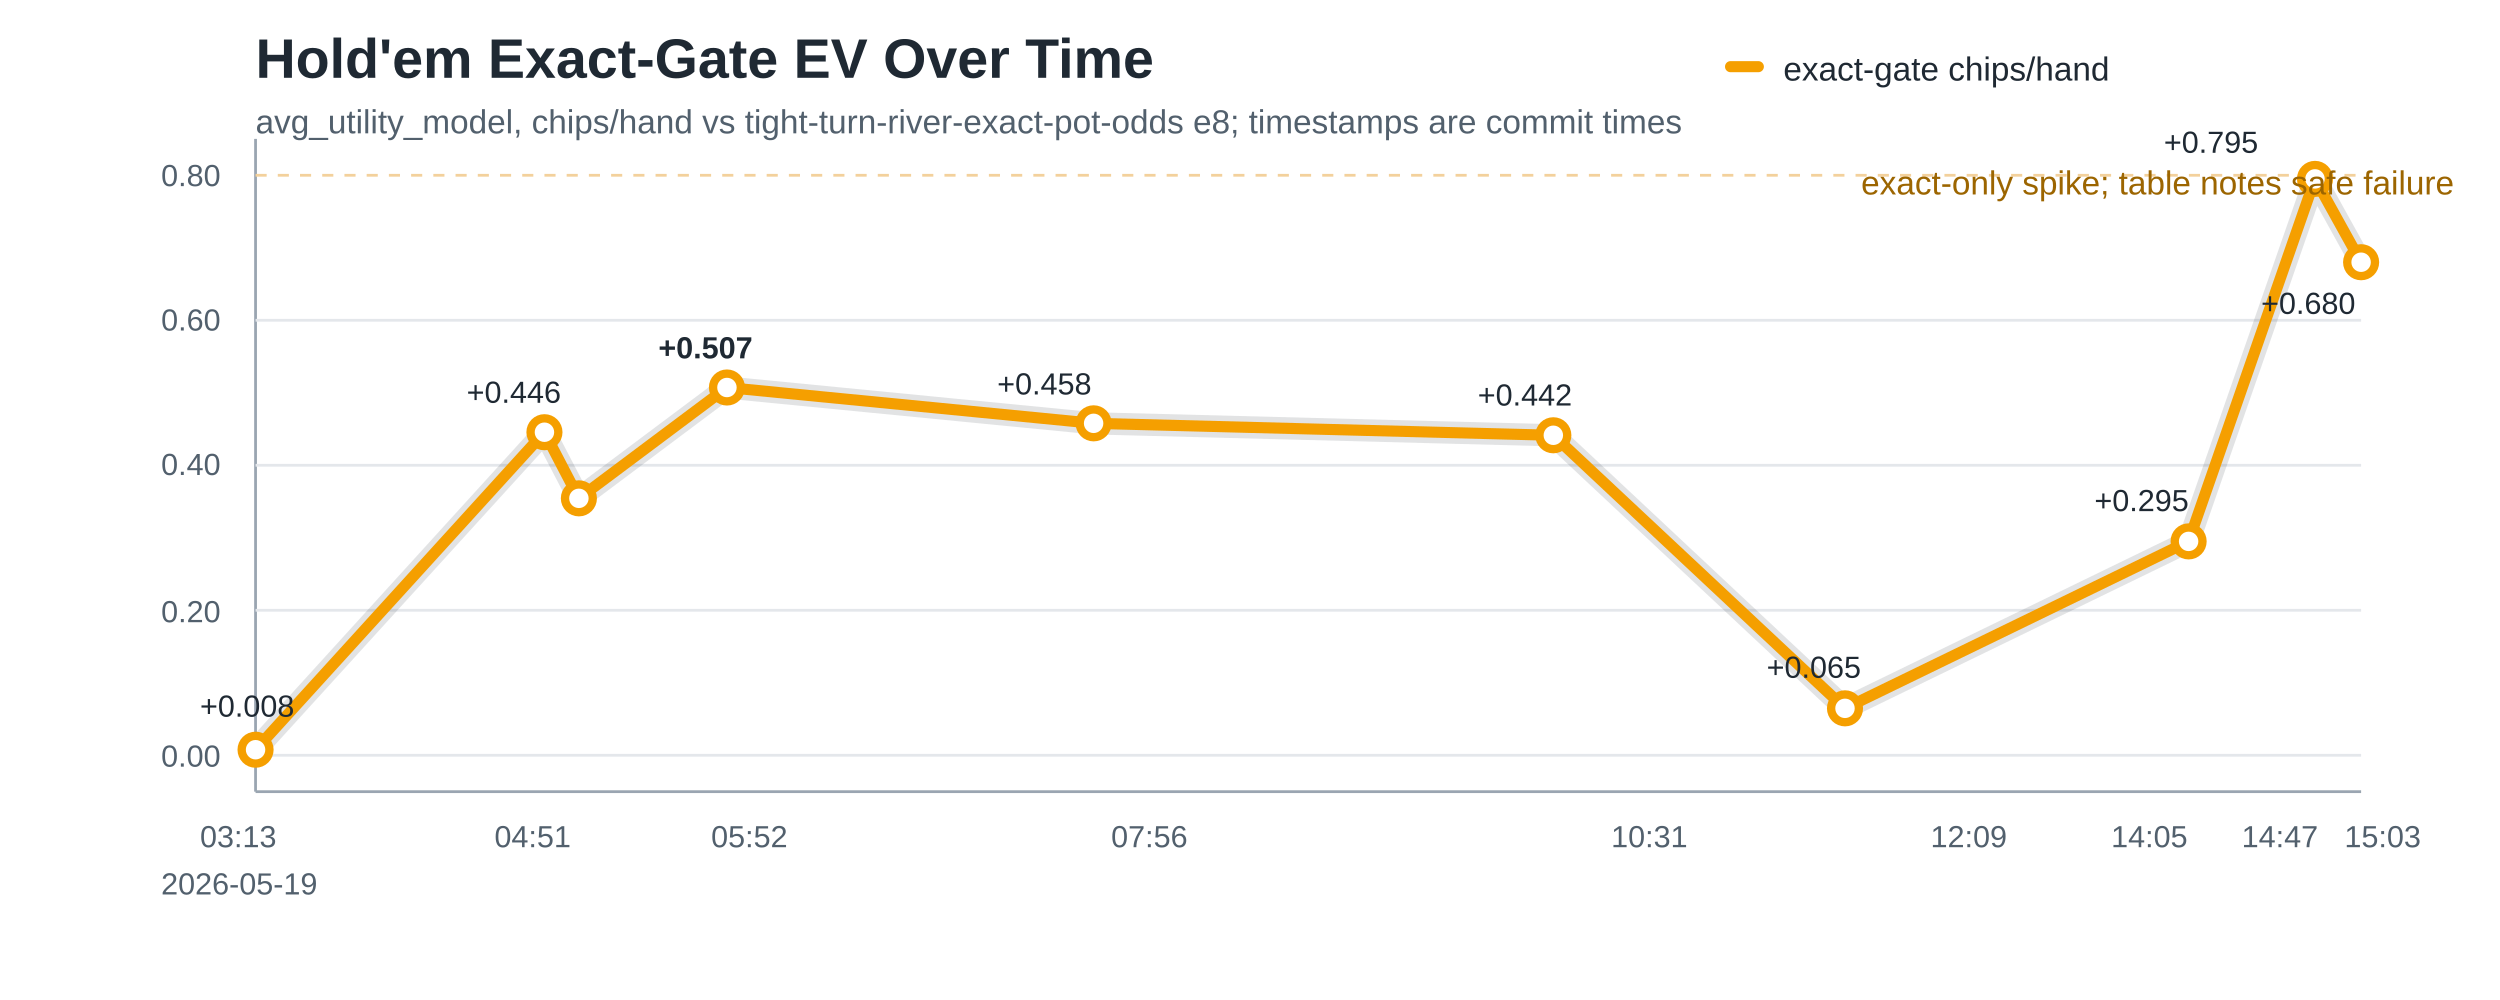
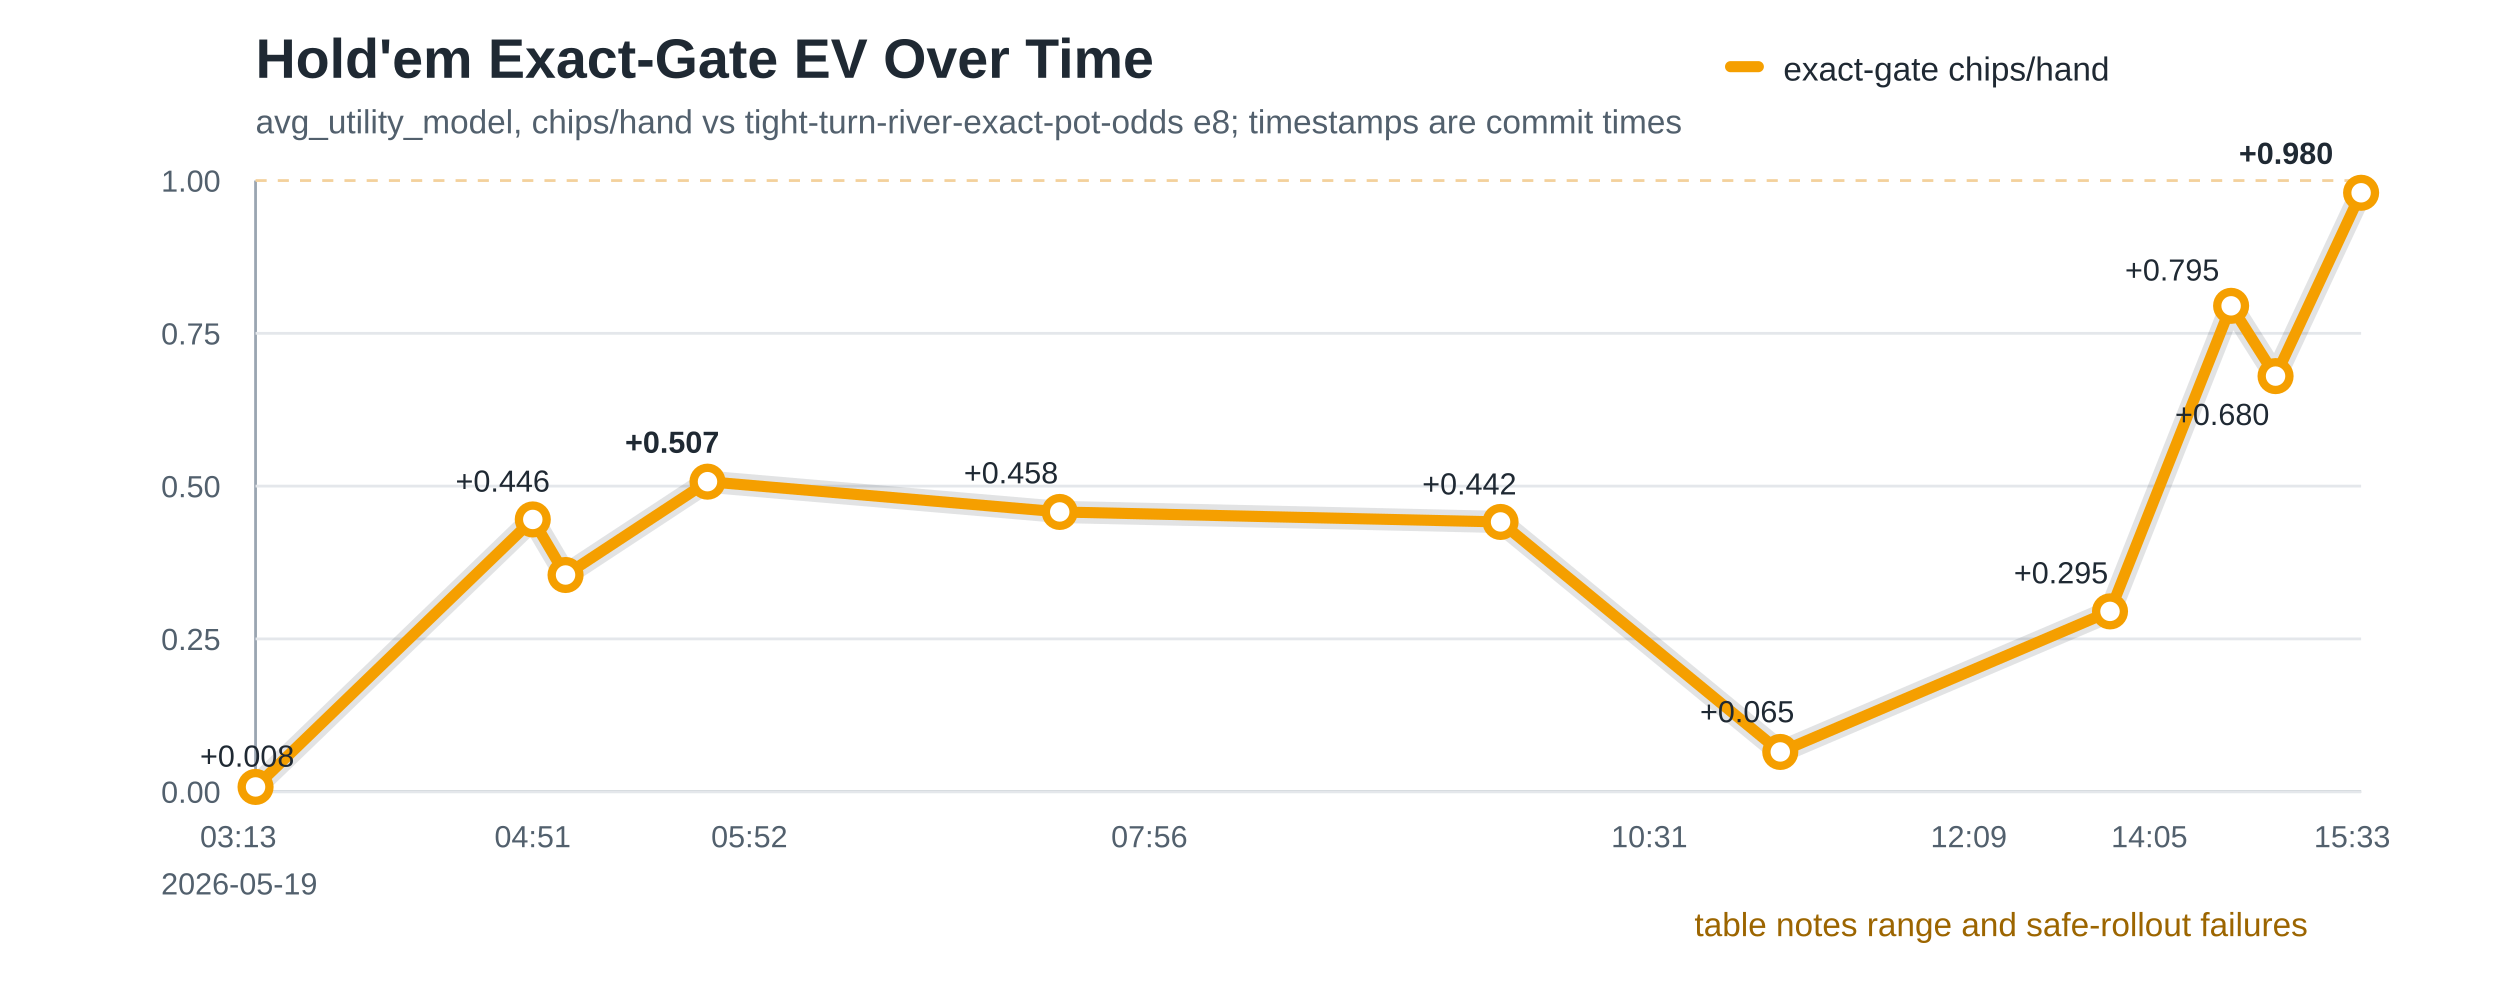
<svg xmlns="http://www.w3.org/2000/svg" width="900" height="360" viewBox="0 0 900 360" role="img" aria-labelledby="title desc">
  <rect width="900" height="360" fill="#ffffff" />
  <text x="92" y="28" font-family="Arial, Helvetica, sans-serif" font-size="20" font-weight="700" fill="#1f2933">Hold'em Exact-Gate EV Over Time</text>
  <text x="92" y="48" font-family="Arial, Helvetica, sans-serif" font-size="12" fill="#52606d">avg_utility_model, chips/hand vs tight-turn-river-exact-pot-odds e8; timestamps are commit times</text>
  <line x1="92" y1="285" x2="850" y2="285" stroke="#9aa5b1" stroke-width="1" />
-   <line x1="92" y1="50" x2="92" y2="285" stroke="#9aa5b1" stroke-width="1" />
+   <line x1="92" y1="65" x2="92" y2="285" stroke="#9aa5b1" stroke-width="1" />
  <g font-family="Arial, Helvetica, sans-serif" font-size="11" fill="#52606d">
-     <line x1="92" y1="271.9" x2="850" y2="271.9" stroke="#e4e7eb" stroke-width="1" />
-     <text x="58" y="276">0.00</text>
-     <line x1="92" y1="219.7" x2="850" y2="219.7" stroke="#e4e7eb" stroke-width="1" />
-     <text x="58" y="224">0.20</text>
-     <line x1="92" y1="167.5" x2="850" y2="167.5" stroke="#e4e7eb" stroke-width="1" />
-     <text x="58" y="171">0.40</text>
-     <line x1="92" y1="115.3" x2="850" y2="115.3" stroke="#e4e7eb" stroke-width="1" />
-     <text x="58" y="119">0.60</text>
-     <line x1="92" y1="63.1" x2="850" y2="63.1" stroke="#f3d19c" stroke-width="1" stroke-dasharray="4 4" />
-     <text x="58" y="67">0.80</text>
+     <line x1="92" y1="285" x2="850" y2="285" stroke="#e4e7eb" stroke-width="1" />
+     <text x="58" y="289">0.00</text>
+     <line x1="92" y1="230" x2="850" y2="230" stroke="#e4e7eb" stroke-width="1" />
+     <text x="58" y="234">0.25</text>
+     <line x1="92" y1="175" x2="850" y2="175" stroke="#e4e7eb" stroke-width="1" />
+     <text x="58" y="179">0.50</text>
+     <line x1="92" y1="120" x2="850" y2="120" stroke="#e4e7eb" stroke-width="1" />
+     <text x="58" y="124">0.75</text>
+     <line x1="92" y1="65" x2="850" y2="65" stroke="#f3d19c" stroke-width="1" stroke-dasharray="4 4" />
+     <text x="58" y="69">1.00</text>
  </g>
-   <polyline points="92.0,269.9 196.0,155.6 208.4,179.4 261.7,139.5 393.7,152.4 559.2,156.7 664.2,255.0 787.9,194.9 833.4,64.4 850.0,94.4" fill="none" stroke="#1f2933" stroke-opacity="0.13" stroke-width="8" stroke-linecap="round" stroke-linejoin="round" />
-   <polyline points="92.0,269.9 196.0,155.6 208.4,179.4 261.7,139.5 393.7,152.4 559.2,156.7 664.2,255.0 787.9,194.9 833.4,64.4 850.0,94.4" fill="none" stroke="#f59f00" stroke-width="4" stroke-linecap="round" stroke-linejoin="round" />
+   <polyline points="92.0,283.3 191.8,187.0 203.6,207.0 254.7,173.4 381.5,184.3 540.2,187.9 640.9,270.7 759.6,220.1 803.2,110.1 819.2,135.4 850.0,69.4" fill="none" stroke="#1f2933" stroke-opacity="0.13" stroke-width="8" stroke-linecap="round" stroke-linejoin="round" />
+   <polyline points="92.0,283.3 191.8,187.0 203.6,207.0 254.7,173.4 381.5,184.3 540.2,187.9 640.9,270.7 759.6,220.1 803.2,110.1 819.2,135.4 850.0,69.4" fill="none" stroke="#f59f00" stroke-width="4" stroke-linecap="round" stroke-linejoin="round" />
  <g fill="#ffffff" stroke="#f59f00" stroke-width="3">
-     <circle cx="92.0" cy="269.9" r="5" />
-     <circle cx="196.0" cy="155.6" r="5" />
-     <circle cx="208.4" cy="179.4" r="5" />
-     <circle cx="261.7" cy="139.5" r="5" />
-     <circle cx="393.7" cy="152.4" r="5" />
-     <circle cx="559.2" cy="156.7" r="5" />
-     <circle cx="664.2" cy="255.0" r="5" />
-     <circle cx="787.9" cy="194.9" r="5" />
-     <circle cx="833.4" cy="64.4" r="5" />
-     <circle cx="850.0" cy="94.4" r="5" />
+     <circle cx="92.0" cy="283.3" r="5" />
+     <circle cx="191.8" cy="187.0" r="5" />
+     <circle cx="203.6" cy="207.0" r="5" />
+     <circle cx="254.7" cy="173.4" r="5" />
+     <circle cx="381.5" cy="184.3" r="5" />
+     <circle cx="540.2" cy="187.9" r="5" />
+     <circle cx="640.9" cy="270.7" r="5" />
+     <circle cx="759.6" cy="220.1" r="5" />
+     <circle cx="803.2" cy="110.1" r="5" />
+     <circle cx="819.2" cy="135.4" r="5" />
+     <circle cx="850.0" cy="69.4" r="5" />
  </g>
  <g font-family="Arial, Helvetica, sans-serif" font-size="11" fill="#1f2933">
-     <text x="72" y="258">+0.008</text>
-     <text x="168" y="145">+0.446</text>
-     <text x="237" y="129" font-weight="700">+0.507</text>
-     <text x="359" y="142">+0.458</text>
-     <text x="532" y="146">+0.442</text>
-     <text x="636" y="244">+0.065</text>
-     <text x="754" y="184">+0.295</text>
-     <text x="779" y="55">+0.795</text>
-     <text x="814" y="113">+0.680</text>
+     <text x="72" y="276">+0.008</text>
+     <text x="164" y="177">+0.446</text>
+     <text x="225" y="163" font-weight="700">+0.507</text>
+     <text x="347" y="174">+0.458</text>
+     <text x="512" y="178">+0.442</text>
+     <text x="612" y="260">+0.065</text>
+     <text x="725" y="210">+0.295</text>
+     <text x="765" y="101">+0.795</text>
+     <text x="783" y="153">+0.680</text>
+     <text x="806" y="59" font-weight="700">+0.980</text>
  </g>
  <g font-family="Arial, Helvetica, sans-serif" font-size="11" fill="#52606d">
    <text x="58" y="322">2026-05-19</text>
    <text x="72" y="305">03:13</text>
    <text x="178" y="305">04:51</text>
    <text x="256" y="305">05:52</text>
    <text x="400" y="305">07:56</text>
    <text x="580" y="305">10:31</text>
    <text x="695" y="305">12:09</text>
    <text x="760" y="305">14:05</text>
-     <text x="807" y="305">14:47</text>
-     <text x="844" y="305">15:03</text>
+     <text x="833" y="305">15:33</text>
  </g>
  <g font-family="Arial, Helvetica, sans-serif" font-size="12" fill="#1f2933">
    <rect x="621" y="22" width="14" height="4" fill="#f59f00" rx="2" />
    <text x="642" y="29">exact-gate chips/hand</text>
-     <text x="670" y="70" fill="#9c6500">exact-only spike; table notes safe failure</text>
+     <text x="610" y="337" fill="#9c6500">table notes range and safe-rollout failures</text>
  </g>
</svg>
